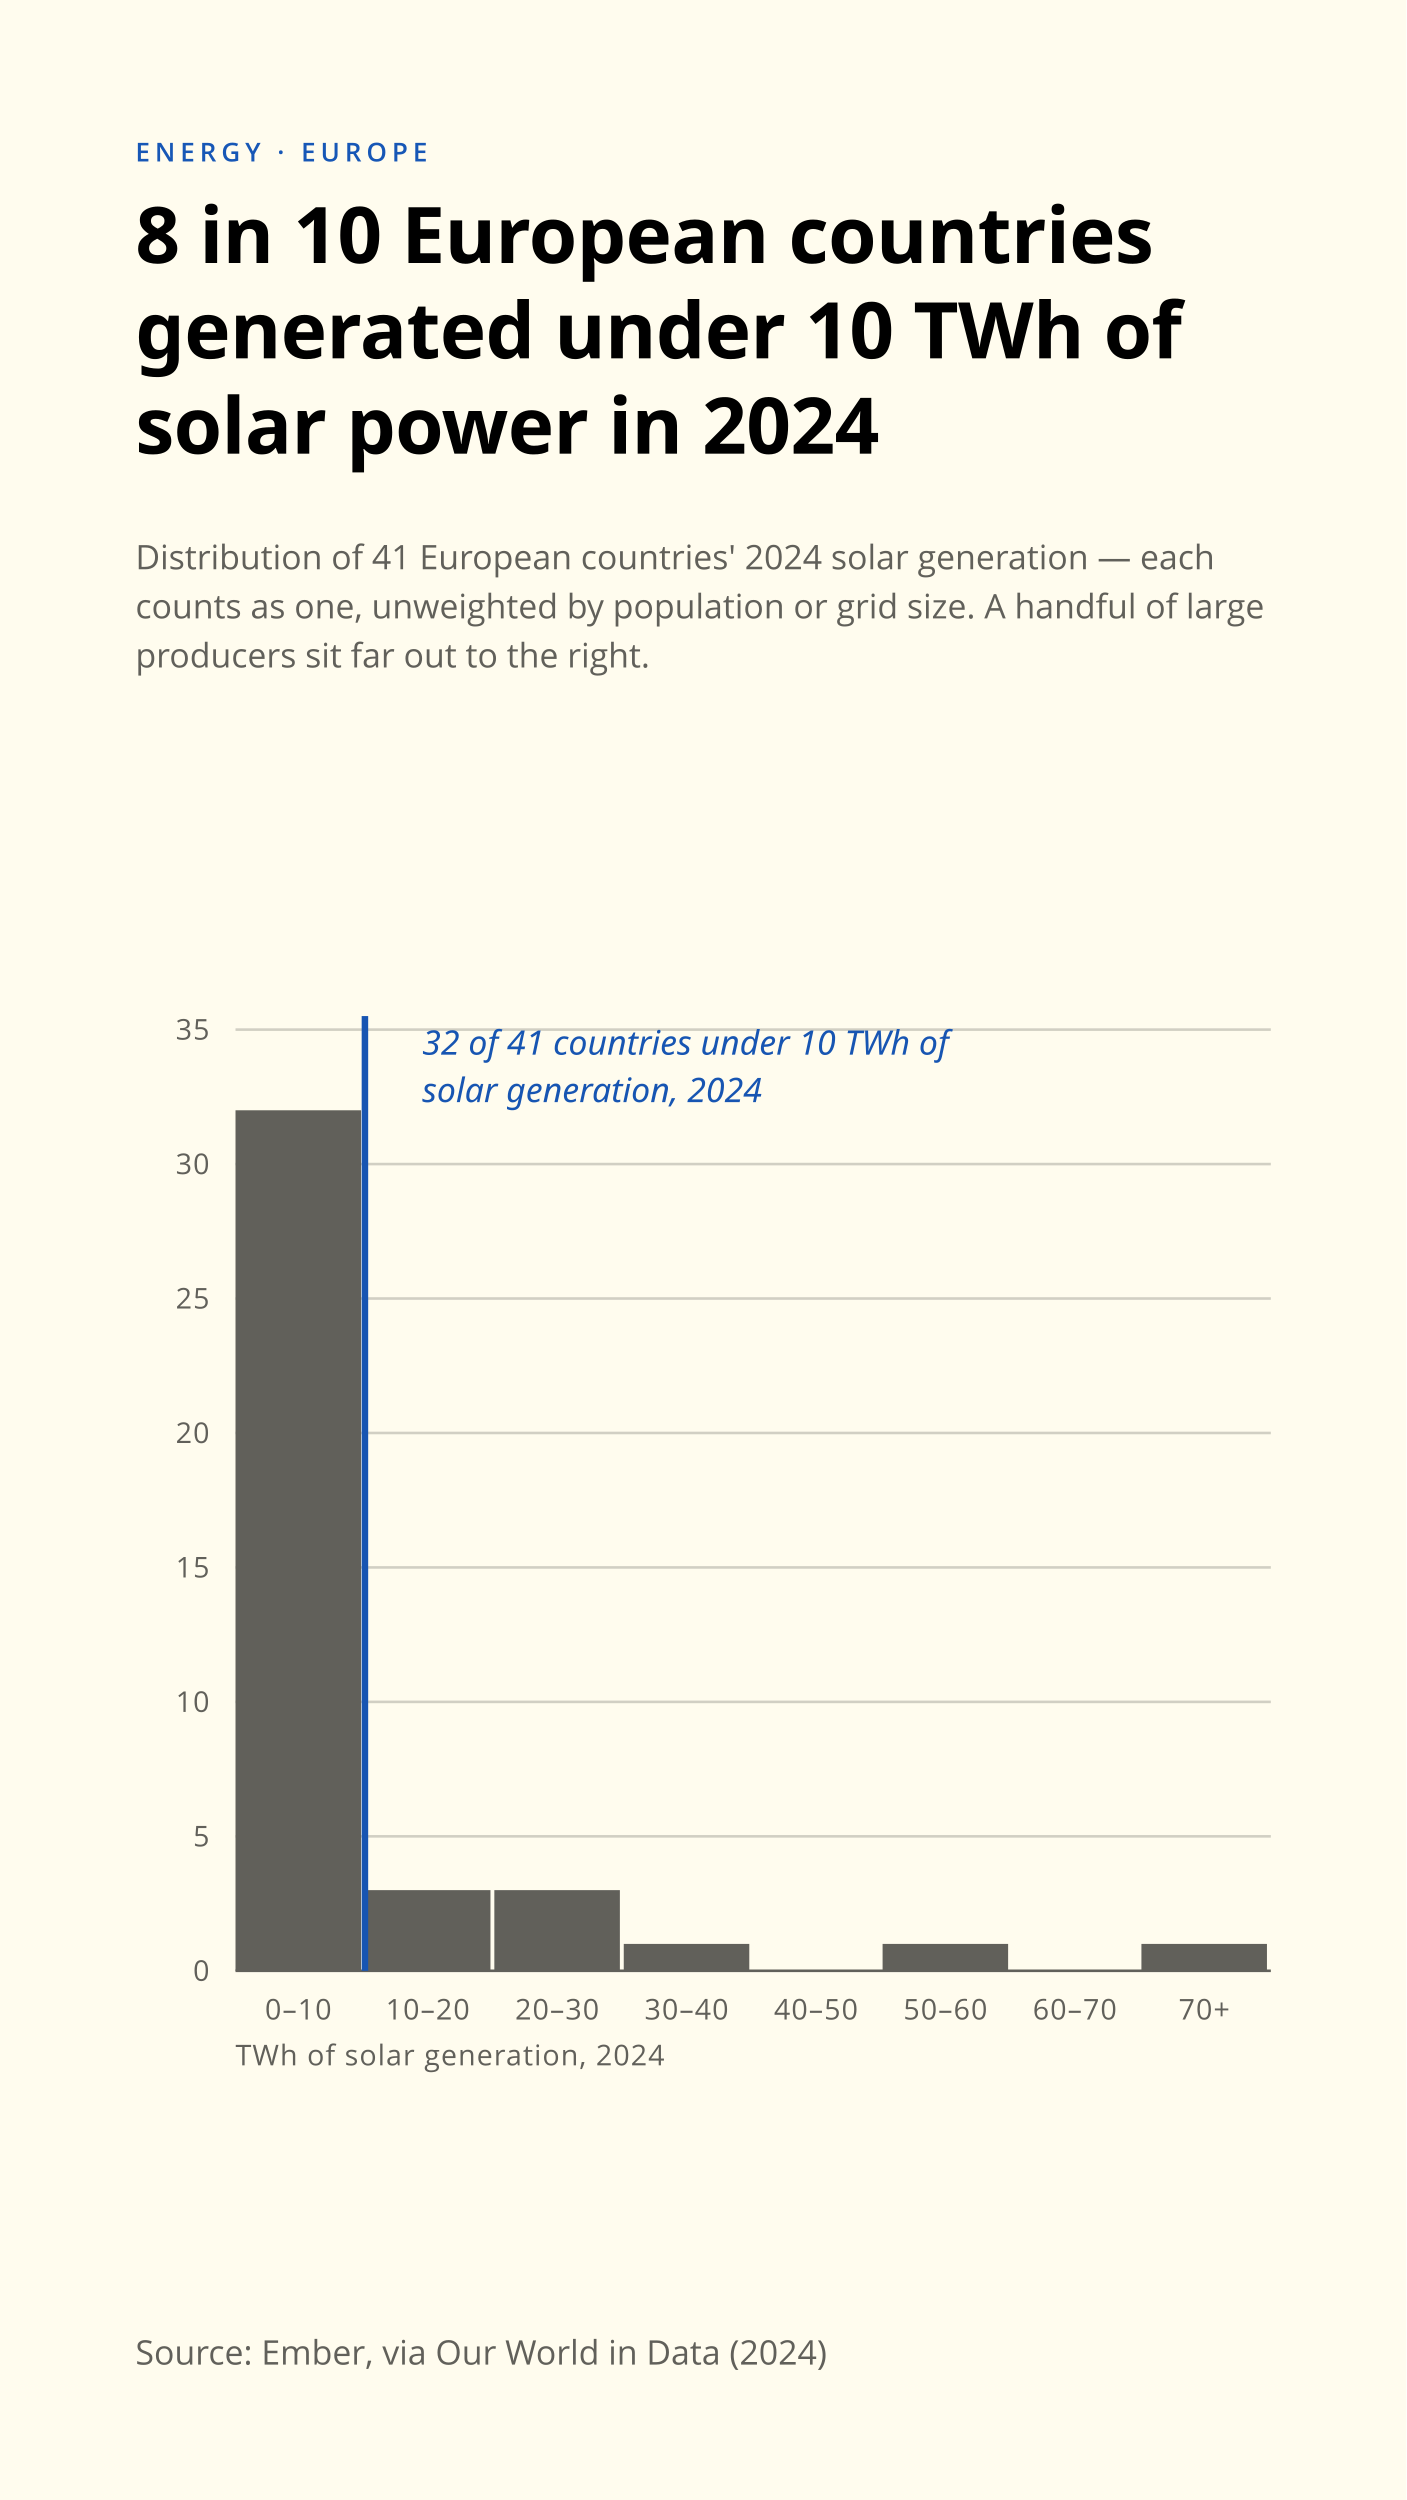
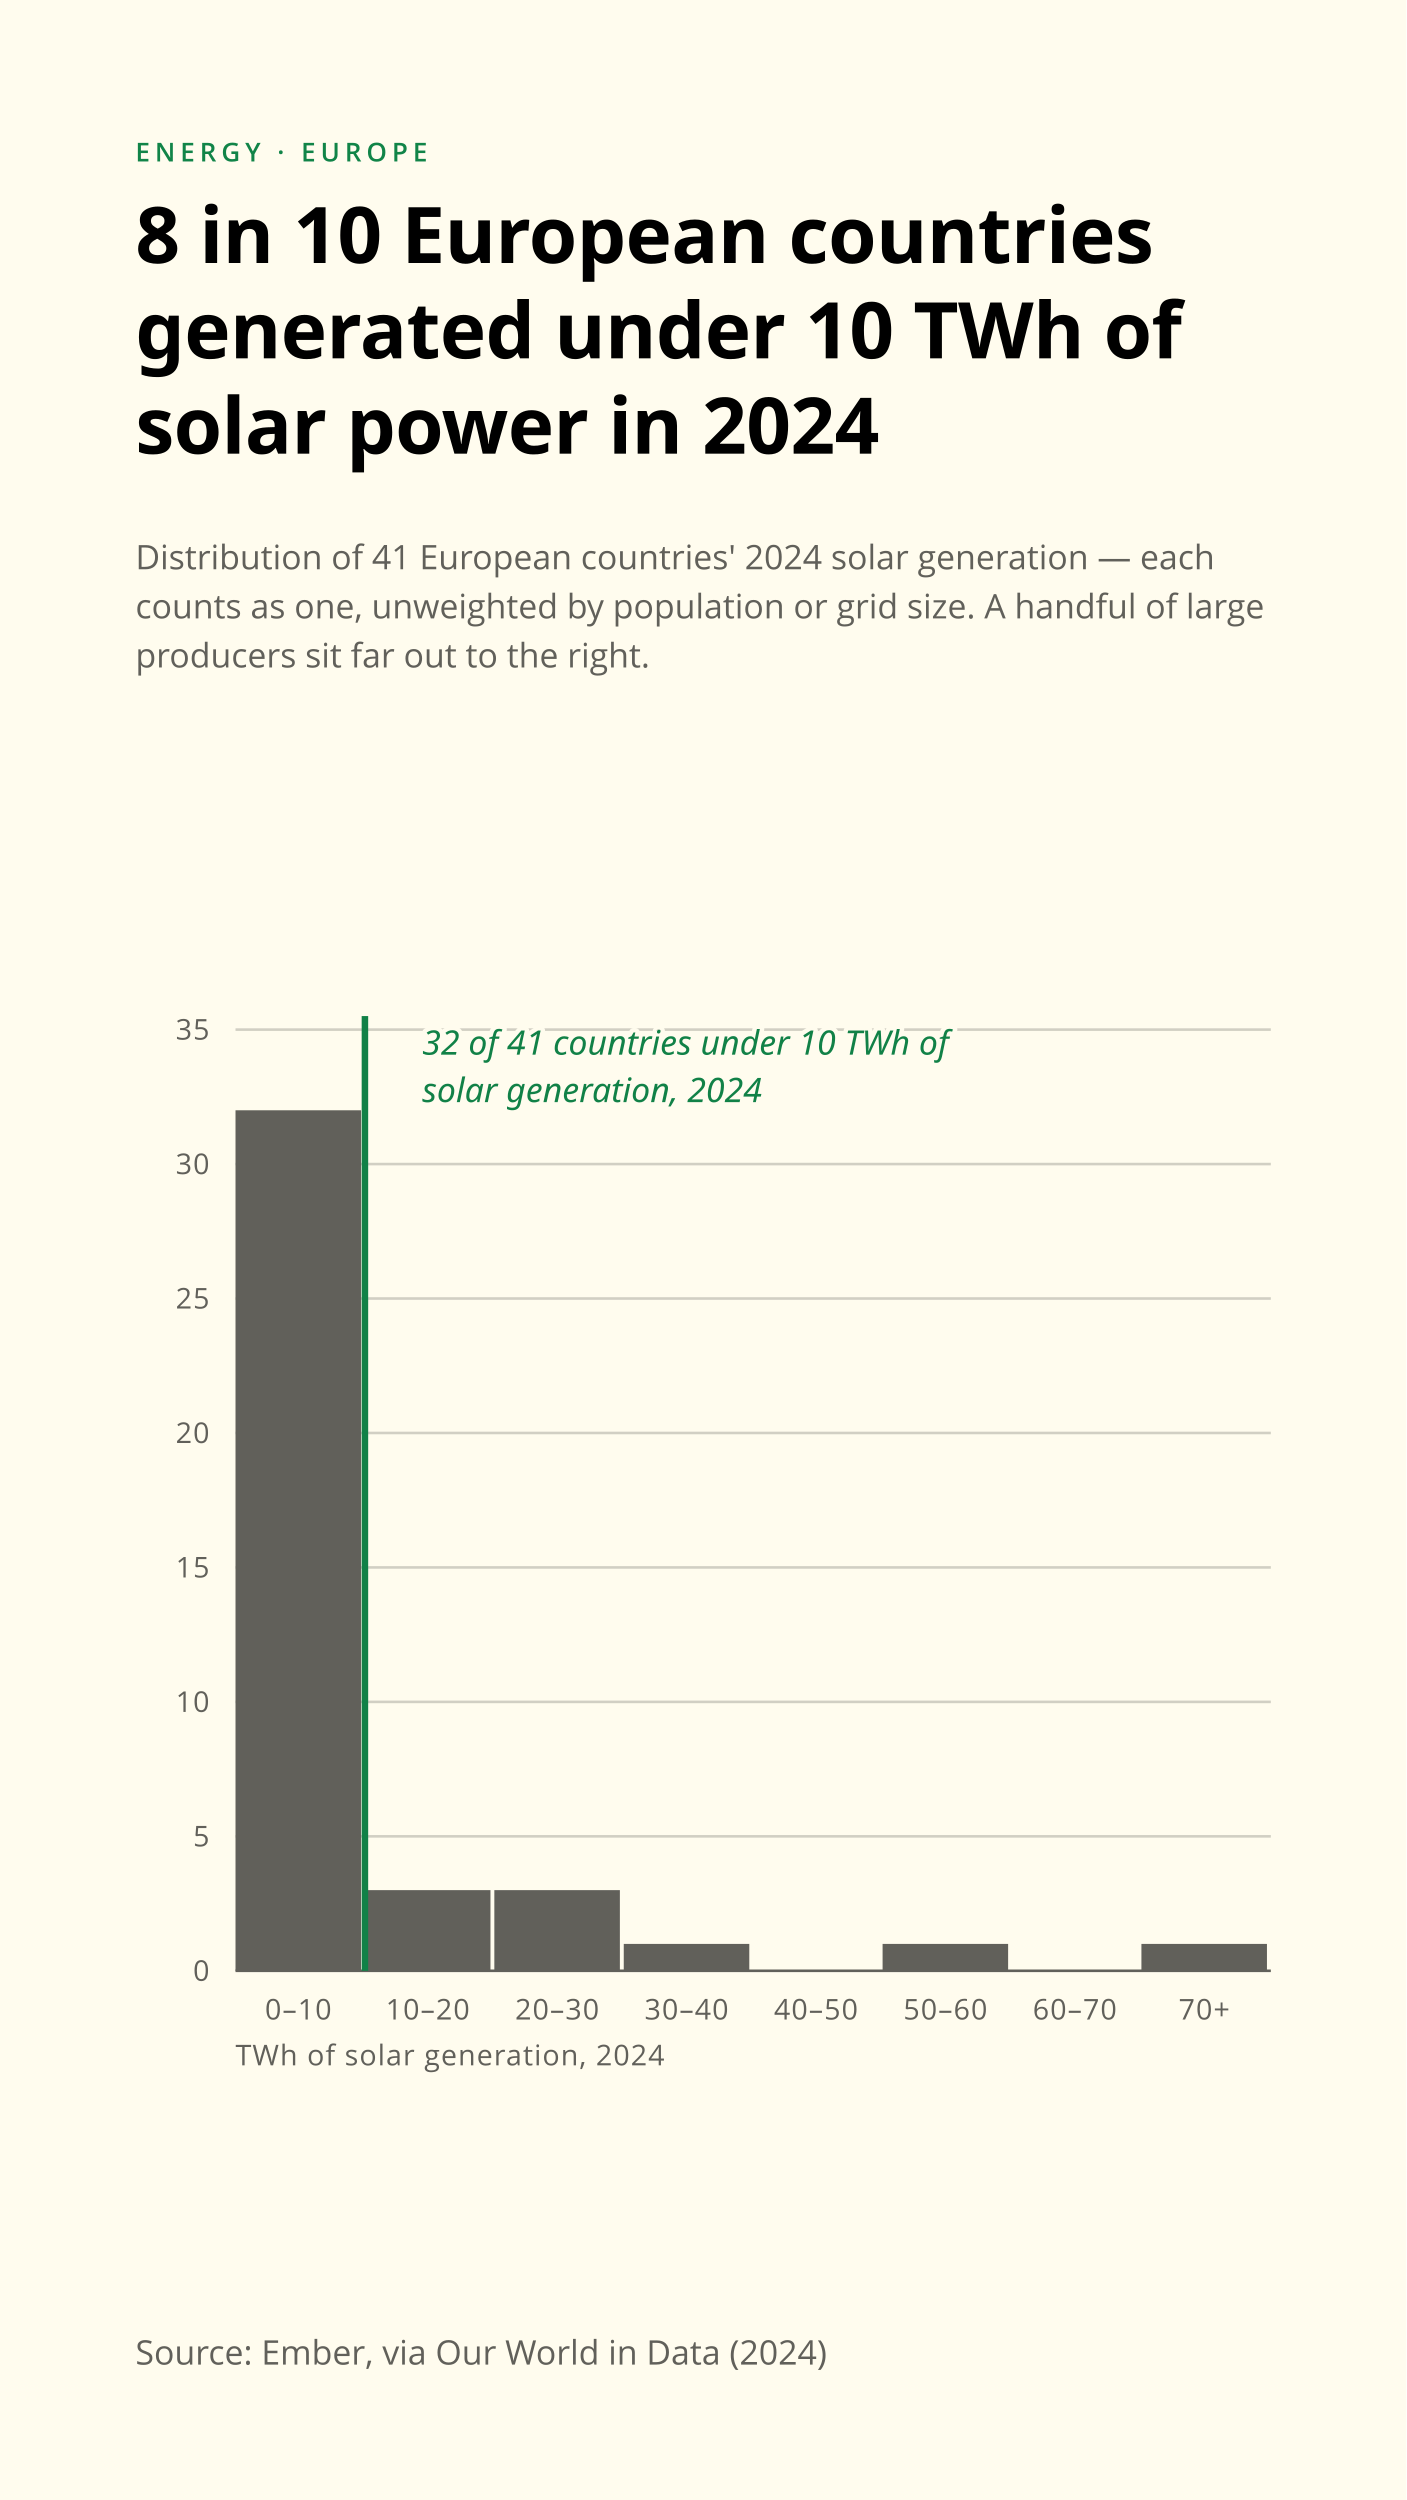
<svg xmlns="http://www.w3.org/2000/svg" width="540" height="960" viewBox="0 0 540 960" role="img" aria-label="Histogram of solar electricity generation across 41 European countries in 2024, in bins of 10 TWh.">
  <rect x="0" y="0" width="540" height="960" fill="#FFFCEE" />
-   <text x="52" y="62" font-family="Open Sans" font-size="10" font-weight="600" font-style="normal" letter-spacing="1.9" fill="#1757B6">ENERGY · EUROPE</text>
+   <text x="52" y="62" font-family="Open Sans" font-size="10" font-weight="600" font-style="normal" letter-spacing="1.9" fill="#118448">ENERGY · EUROPE</text>
  <text x="52" y="101" font-family="Merriweather" font-size="30" font-weight="700" font-style="normal" letter-spacing="-0.2" fill="#000000">8 in 10 European countries</text>
  <text x="52" y="137.602" font-family="Merriweather" font-size="30" font-weight="700" font-style="normal" letter-spacing="-0.2" fill="#000000">generated under 10 TWh of</text>
  <text x="52" y="174.203" font-family="Merriweather" font-size="30" font-weight="700" font-style="normal" letter-spacing="-0.2" fill="#000000">solar power in 2024</text>
  <text x="52" y="218.605" font-family="Open Sans" font-size="13" font-weight="400" font-style="normal" letter-spacing="0" fill="#61605a">Distribution of 41 European countries' 2024 solar generation — each</text>
  <text x="52" y="237.455" font-family="Open Sans" font-size="13" font-weight="400" font-style="normal" letter-spacing="0" fill="#61605a">counts as one, unweighted by population or grid size. A handful of large</text>
  <text x="52" y="256.306" font-family="Open Sans" font-size="13" font-weight="400" font-style="normal" letter-spacing="0" fill="#61605a">producers sit far out to the right.</text>
  <text x="52" y="908" font-family="Open Sans" font-size="13" font-weight="400" font-style="normal" letter-spacing="0" fill="#61605a">Source: Ember, via Our World in Data (2024)</text>
  <g>
    <line x1="90.437" x2="488" y1="756.789" y2="756.789" stroke="#61605a" stroke-width="1" />
    <text x="80.437" y="760.639" text-anchor="end" font-family="Open Sans" font-size="11" font-weight="500" font-style="normal" letter-spacing="0.4" fill="#61605a">0</text>
  </g>
  <g>
    <line x1="90.437" x2="488" y1="705.158" y2="705.158" stroke="#d1cfc3" stroke-width="1" />
    <text x="80.437" y="709.008" text-anchor="end" font-family="Open Sans" font-size="11" font-weight="500" font-style="normal" letter-spacing="0.4" fill="#61605a">5</text>
  </g>
  <g>
    <line x1="90.437" x2="488" y1="653.526" y2="653.526" stroke="#d1cfc3" stroke-width="1" />
    <text x="80.437" y="657.376" text-anchor="end" font-family="Open Sans" font-size="11" font-weight="500" font-style="normal" letter-spacing="0.4" fill="#61605a">10</text>
  </g>
  <g>
    <line x1="90.437" x2="488" y1="601.895" y2="601.895" stroke="#d1cfc3" stroke-width="1" />
    <text x="80.437" y="605.745" text-anchor="end" font-family="Open Sans" font-size="11" font-weight="500" font-style="normal" letter-spacing="0.4" fill="#61605a">15</text>
  </g>
  <g>
    <line x1="90.437" x2="488" y1="550.263" y2="550.263" stroke="#d1cfc3" stroke-width="1" />
    <text x="80.437" y="554.113" text-anchor="end" font-family="Open Sans" font-size="11" font-weight="500" font-style="normal" letter-spacing="0.4" fill="#61605a">20</text>
  </g>
  <g>
    <line x1="90.437" x2="488" y1="498.631" y2="498.631" stroke="#d1cfc3" stroke-width="1" />
    <text x="80.437" y="502.481" text-anchor="end" font-family="Open Sans" font-size="11" font-weight="500" font-style="normal" letter-spacing="0.4" fill="#61605a">25</text>
  </g>
  <g>
    <line x1="90.437" x2="488" y1="447" y2="447" stroke="#d1cfc3" stroke-width="1" />
    <text x="80.437" y="450.85" text-anchor="end" font-family="Open Sans" font-size="11" font-weight="500" font-style="normal" letter-spacing="0.4" fill="#61605a">30</text>
  </g>
  <g>
    <line x1="90.437" x2="488" y1="395.368" y2="395.368" stroke="#d1cfc3" stroke-width="1" />
    <text x="80.437" y="399.218" text-anchor="end" font-family="Open Sans" font-size="11" font-weight="500" font-style="normal" letter-spacing="0.4" fill="#61605a">35</text>
  </g>
  <rect x="90.437" y="426.347" width="48.205" height="330.442" fill="#61605a" />
  <rect x="140.132" y="725.81" width="48.205" height="30.979" fill="#61605a" />
  <rect x="189.827" y="725.81" width="48.205" height="30.979" fill="#61605a" />
  <rect x="239.523" y="746.463" width="48.205" height="10.326" fill="#61605a" />
  <rect x="289.218" y="756.789" width="48.205" height="0" fill="#61605a" />
  <rect x="338.914" y="746.463" width="48.205" height="10.326" fill="#61605a" />
  <rect x="388.609" y="756.789" width="48.205" height="0" fill="#61605a" />
  <rect x="438.305" y="746.463" width="48.205" height="10.326" fill="#61605a" />
  <text x="114.539" y="775.489" text-anchor="middle" font-family="Open Sans" font-size="11" font-weight="500" font-style="normal" letter-spacing="0.4" fill="#61605a">0–10</text>
  <text x="164.234" y="775.489" text-anchor="middle" font-family="Open Sans" font-size="11" font-weight="500" font-style="normal" letter-spacing="0.4" fill="#61605a">10–20</text>
  <text x="213.93" y="775.489" text-anchor="middle" font-family="Open Sans" font-size="11" font-weight="500" font-style="normal" letter-spacing="0.4" fill="#61605a">20–30</text>
  <text x="263.625" y="775.489" text-anchor="middle" font-family="Open Sans" font-size="11" font-weight="500" font-style="normal" letter-spacing="0.4" fill="#61605a">30–40</text>
  <text x="313.321" y="775.489" text-anchor="middle" font-family="Open Sans" font-size="11" font-weight="500" font-style="normal" letter-spacing="0.4" fill="#61605a">40–50</text>
  <text x="363.016" y="775.489" text-anchor="middle" font-family="Open Sans" font-size="11" font-weight="500" font-style="normal" letter-spacing="0.4" fill="#61605a">50–60</text>
  <text x="412.711" y="775.489" text-anchor="middle" font-family="Open Sans" font-size="11" font-weight="500" font-style="normal" letter-spacing="0.4" fill="#61605a">60–70</text>
  <text x="462.407" y="775.489" text-anchor="middle" font-family="Open Sans" font-size="11" font-weight="500" font-style="normal" letter-spacing="0.4" fill="#61605a">70+</text>
-   <line x1="140.132" x2="140.132" y1="390.168" y2="756.789" stroke="#1755b2" stroke-width="2.5" />
-   <text x="162.132" y="405.004" fill="#1755b2" font-family="Merriweather" font-size="13" font-weight="400" font-style="italic" letter-spacing="0">32 of 41 countries under 10 TWh of</text>
-   <text x="162.132" y="423.205" fill="#1755b2" font-family="Merriweather" font-size="13" font-weight="400" font-style="italic" letter-spacing="0">solar generation, 2024</text>
+   <line x1="140.132" x2="140.132" y1="390.168" y2="756.789" stroke="#118147" stroke-width="2.5" />
+   <text x="162.132" y="405.004" fill="none" stroke="#FFFCEE" stroke-width="3.4" stroke-linejoin="round" font-family="Merriweather" font-size="13" font-weight="400" font-style="italic" letter-spacing="0">32 of 41 countries under 10 TWh of</text>
+   <text x="162.132" y="423.205" fill="none" stroke="#FFFCEE" stroke-width="3.4" stroke-linejoin="round" font-family="Merriweather" font-size="13" font-weight="400" font-style="italic" letter-spacing="0">solar generation, 2024</text>
+   <text x="162.132" y="405.004" fill="#118147" font-family="Merriweather" font-size="13" font-weight="400" font-style="italic" letter-spacing="0">32 of 41 countries under 10 TWh of</text>
+   <text x="162.132" y="423.205" fill="#118147" font-family="Merriweather" font-size="13" font-weight="400" font-style="italic" letter-spacing="0">solar generation, 2024</text>
  <text x="90.437" y="793.089" font-family="Open Sans" font-size="11" font-weight="500" font-style="normal" letter-spacing="0.4" fill="#61605a">TWh of solar generation, 2024</text>
</svg>
